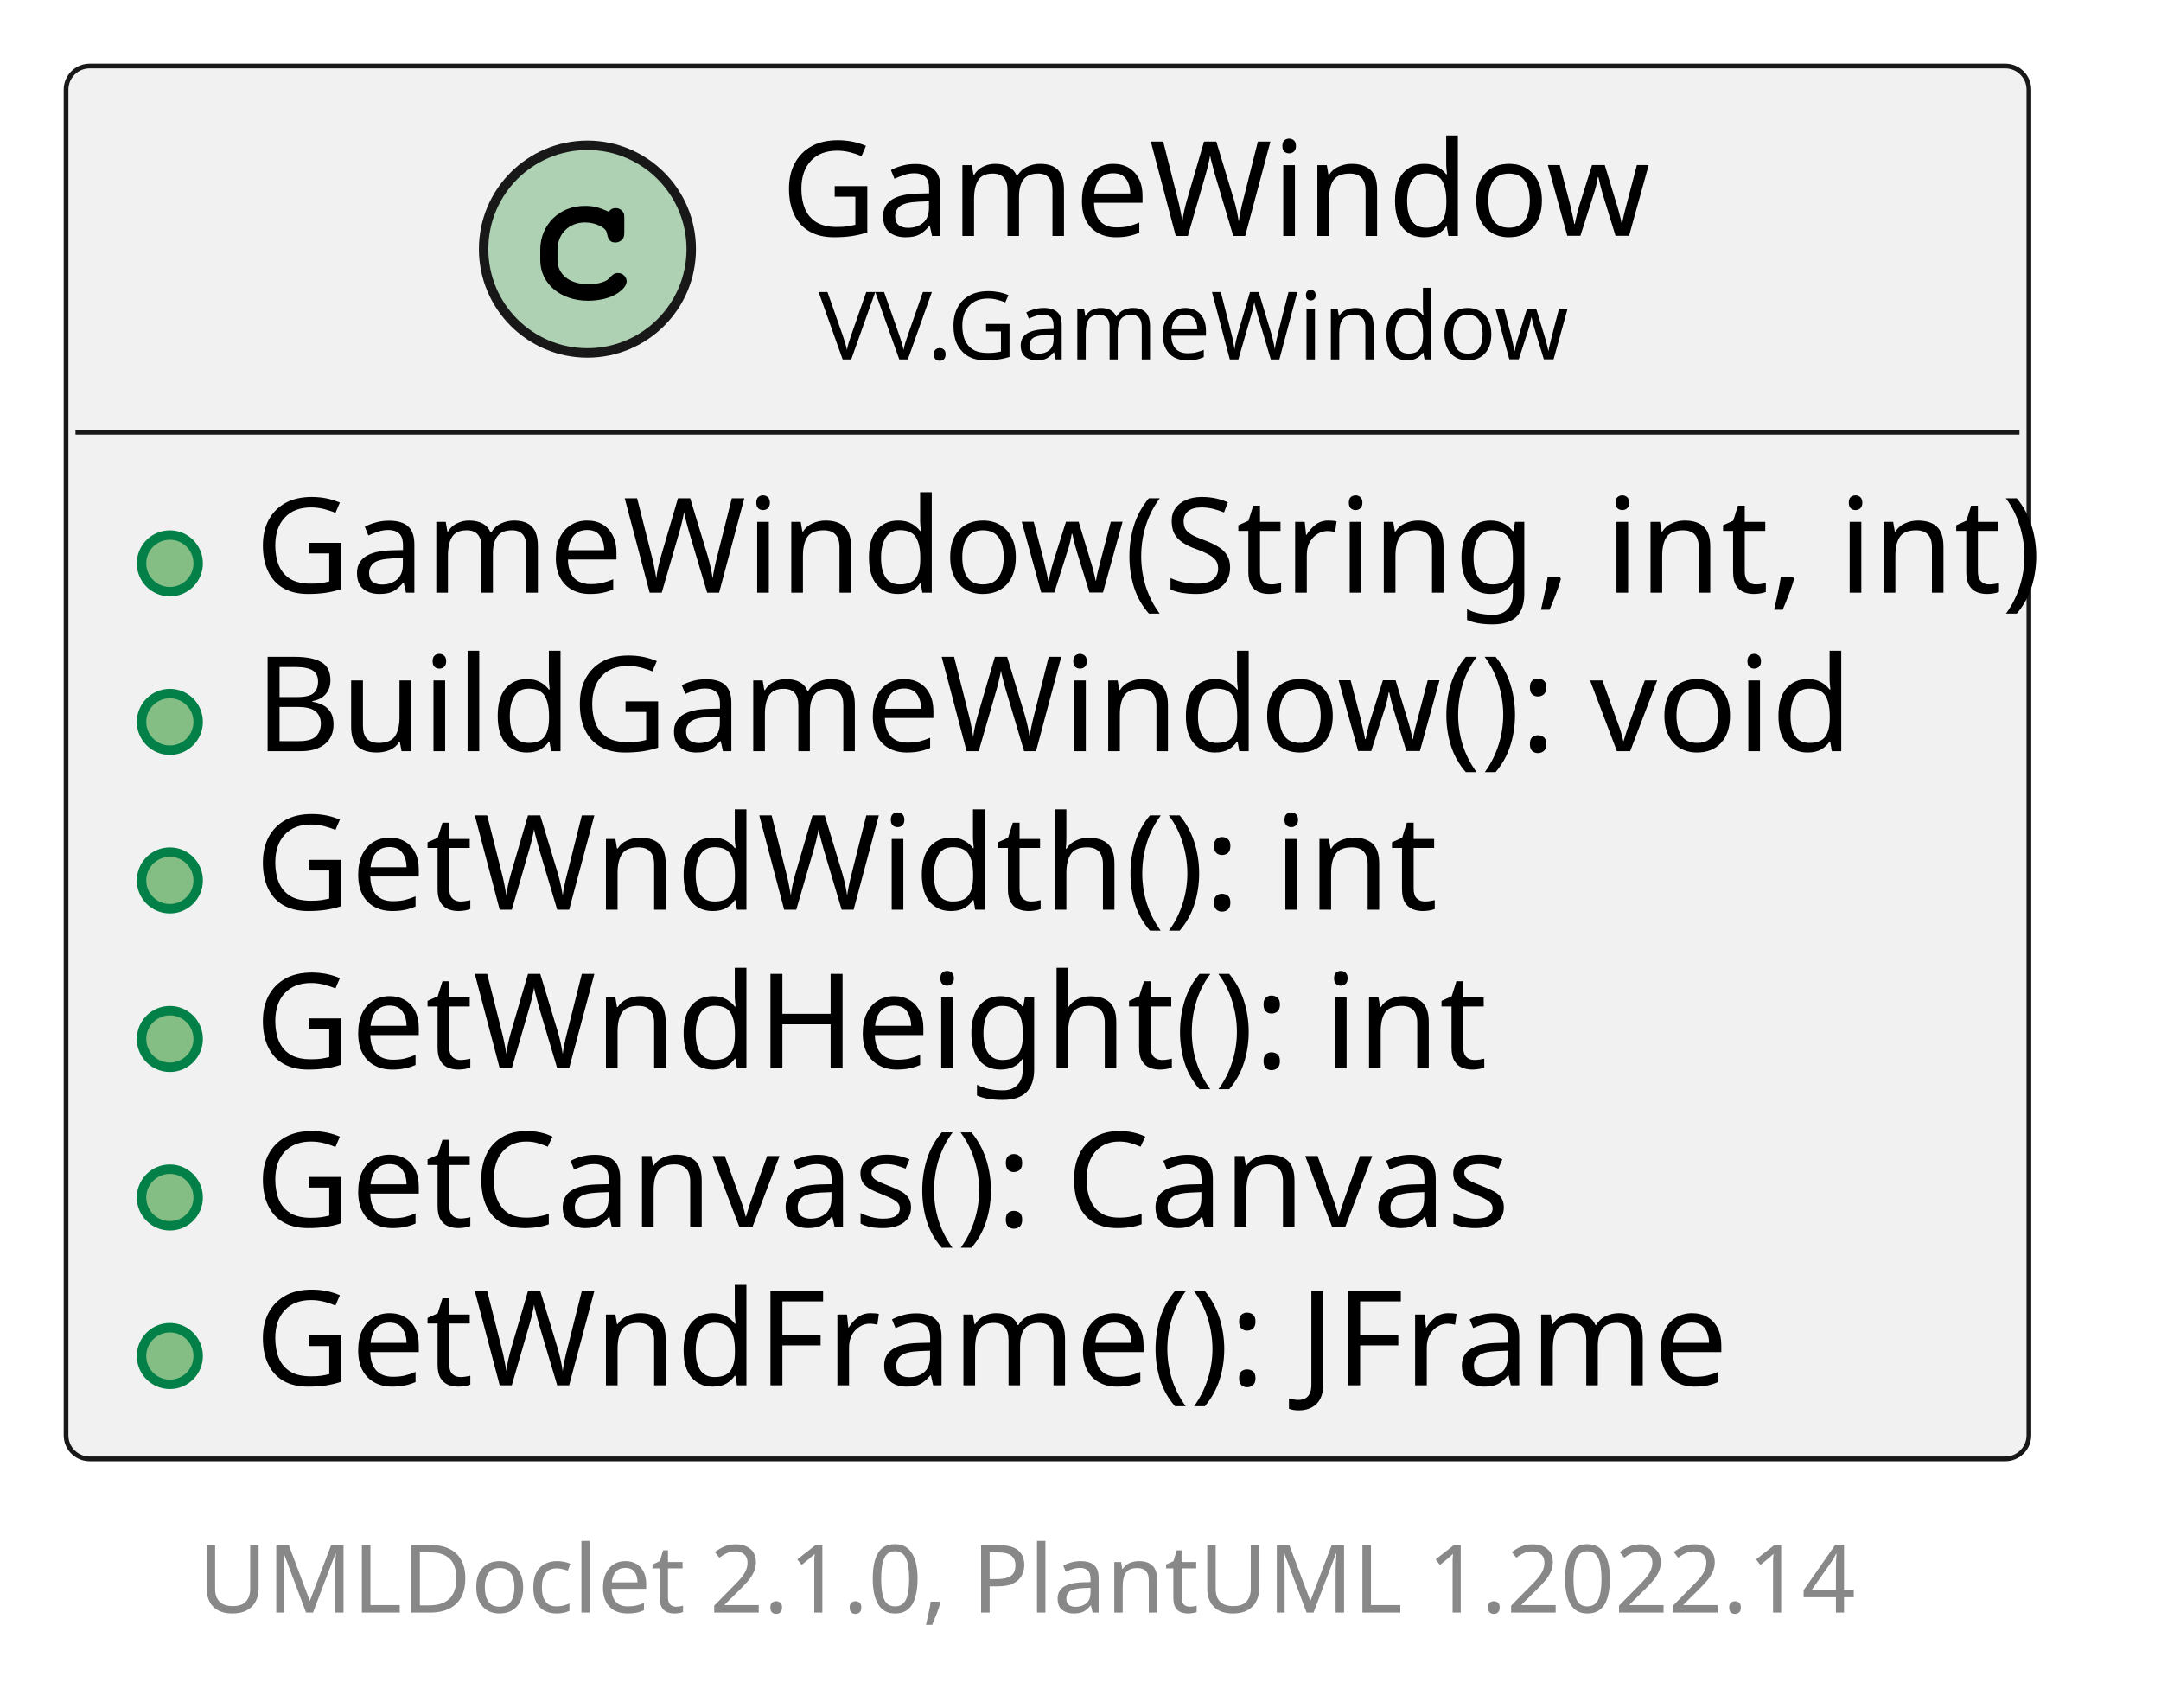
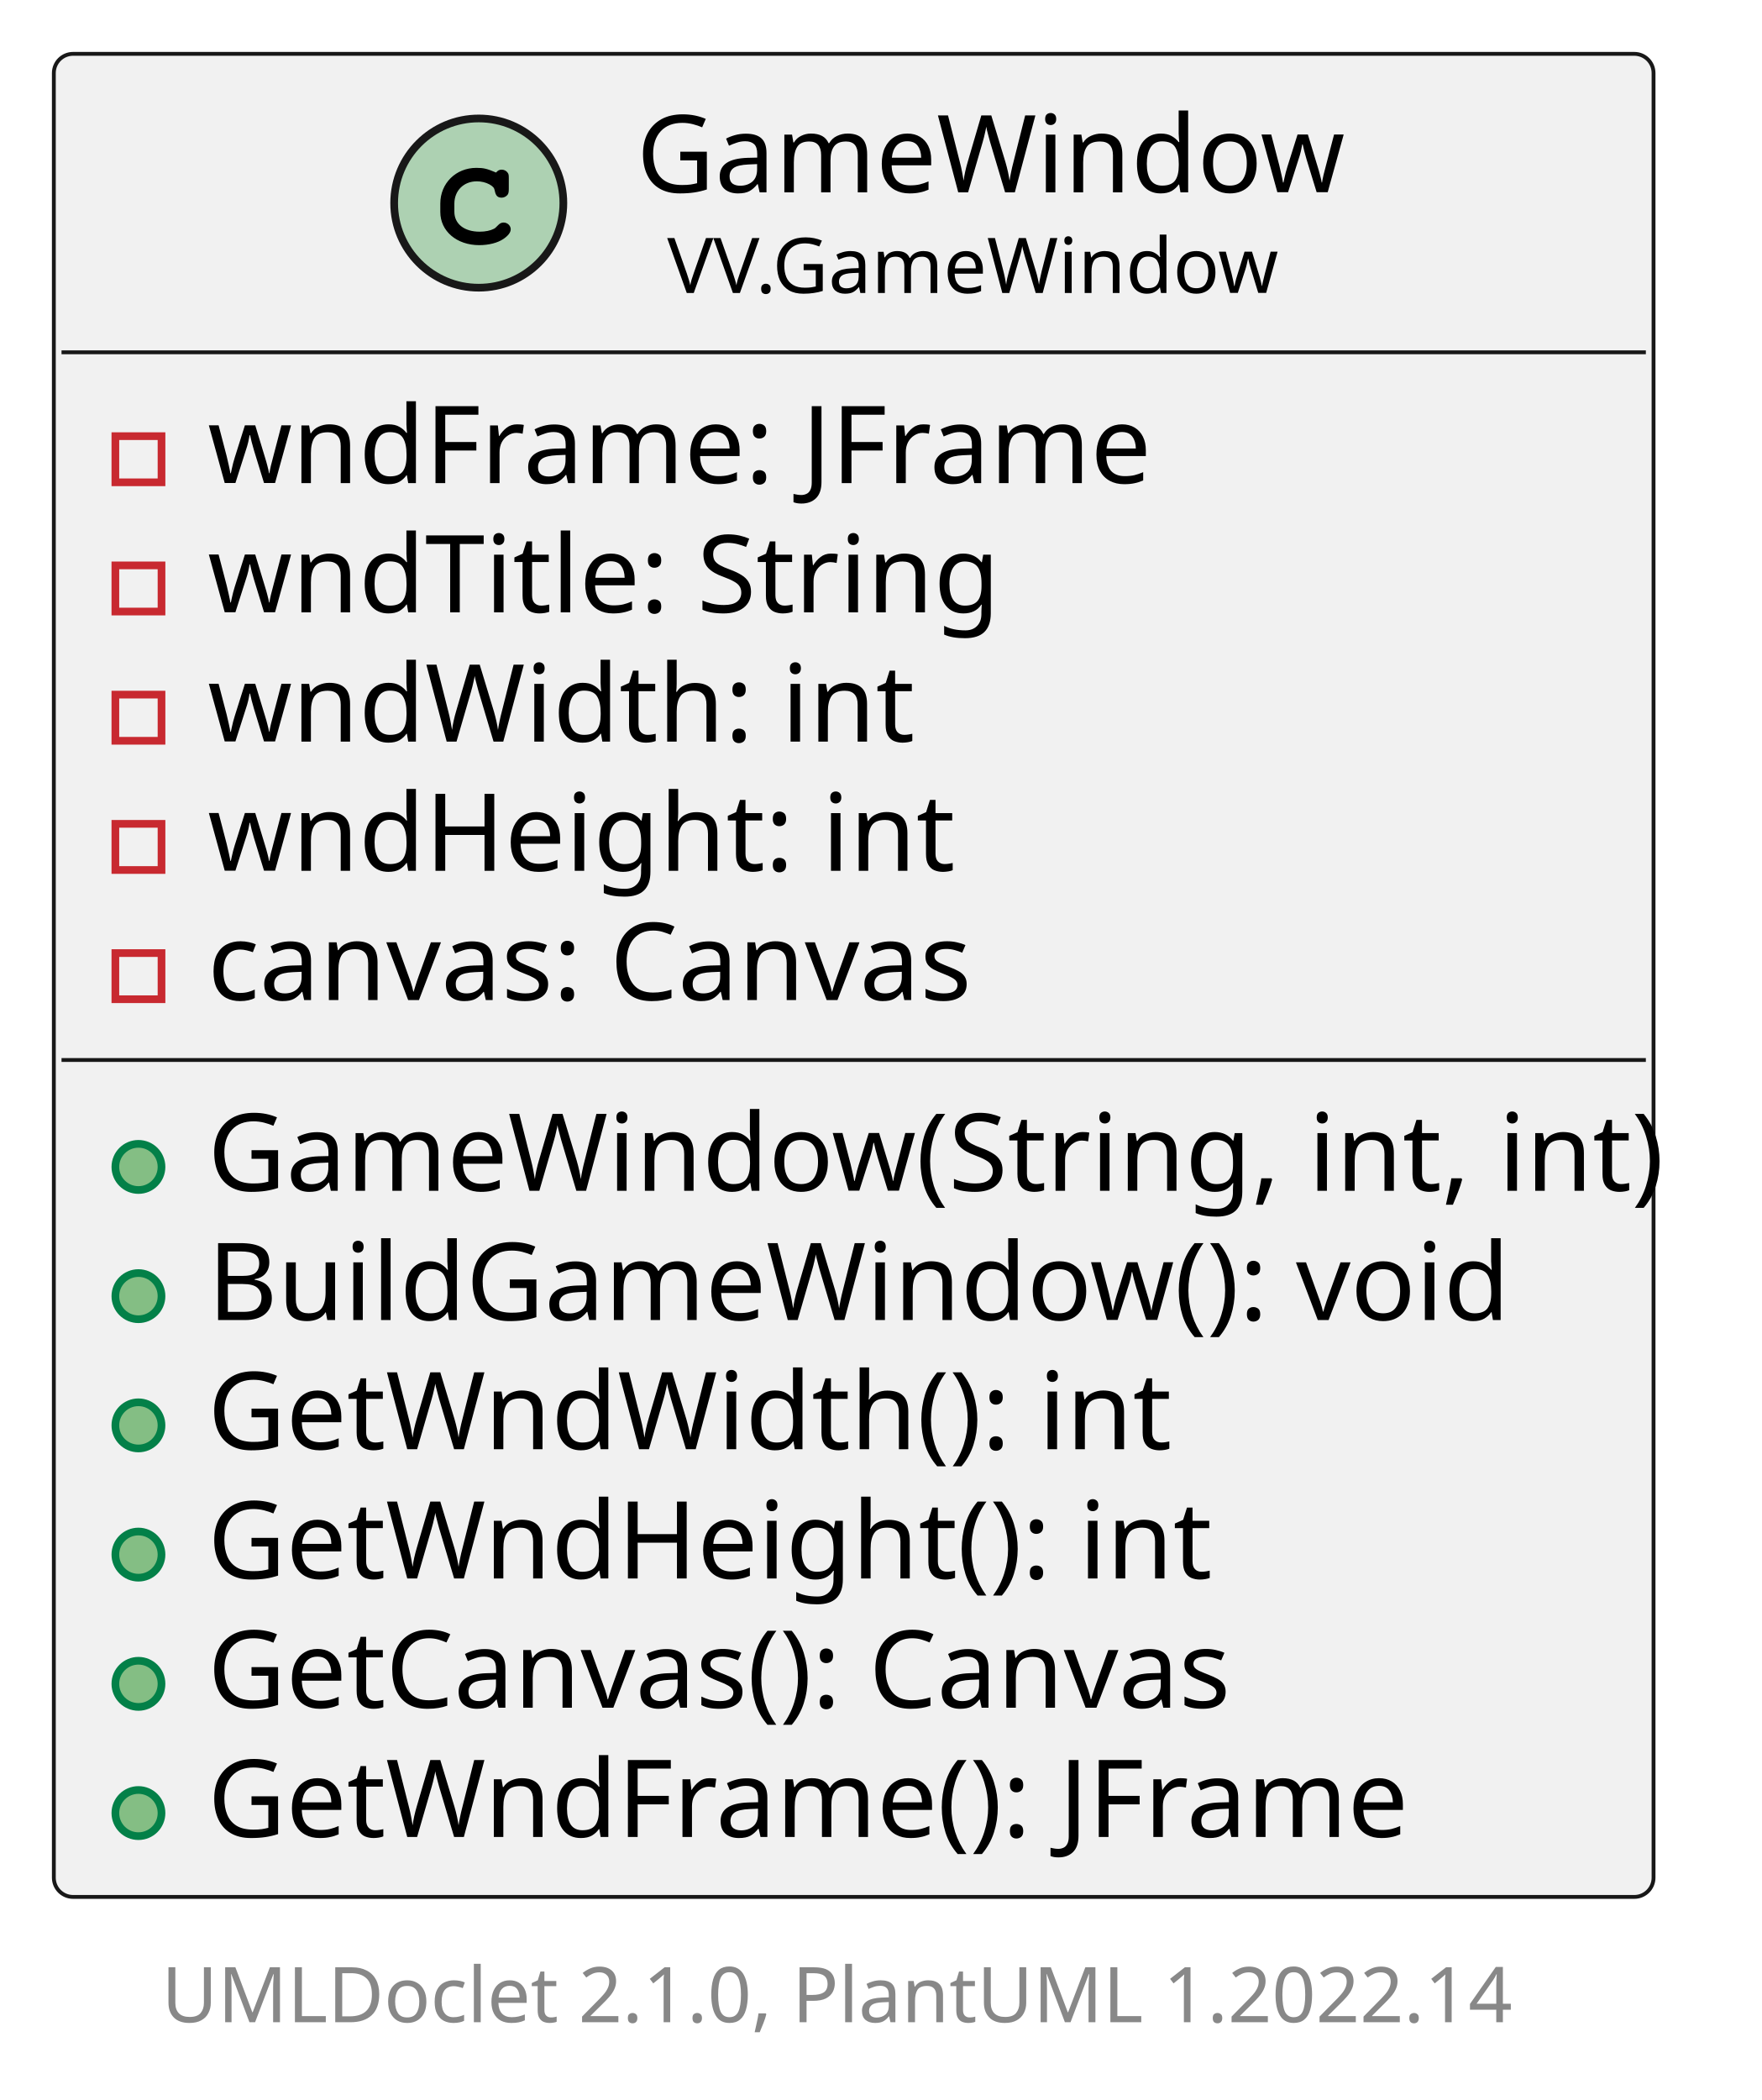
- <svg xmlns="http://www.w3.org/2000/svg" xmlns:xlink="http://www.w3.org/1999/xlink" contentStyleType="text/css" height="181px" preserveAspectRatio="none" style="width:229px;height:181px;background:#FFFFFF;" version="1.1" viewBox="0 0 229 181" width="229px" zoomAndPan="magnify">
+ <svg xmlns="http://www.w3.org/2000/svg" xmlns:xlink="http://www.w3.org/1999/xlink" contentStyleType="text/css" height="273px" preserveAspectRatio="none" style="width:229px;height:273px;background:#FFFFFF;" version="1.1" viewBox="0 0 229 273" width="229px" zoomAndPan="magnify">
  <defs />
  <g>
    <a href="GameWindow.html" target="_top" title="GameWindow.html" xlink:actuate="onRequest" xlink:href="GameWindow.html" xlink:show="new" xlink:title="GameWindow.html" xlink:type="simple">
      <g id="elem_VV.GameWindow.GameWindow">
-         <rect codeLine="5" fill="#F1F1F1" height="147.6" id="VV.GameWindow.GameWindow" rx="2.5" ry="2.5" style="stroke:#181818;stroke-width:0.5;" width="208" x="7" y="7" />
+         <rect codeLine="5" fill="#F1F1F1" height="239.599" id="VV.GameWindow.GameWindow" rx="2.5" ry="2.5" style="stroke:#181818;stroke-width:0.5;" width="208" x="7" y="7" />
        <ellipse cx="62.25" cy="26.4" fill="#ADD1B2" rx="11" ry="11" style="stroke:#181818;stroke-width:1.0;" />
        <path d="M57.25,27.556 C57.25,30.056 59.391,31.869 62.312,31.869 C63.547,31.869 64.719,31.572 65.469,31.056 C66.078,30.634 66.406,30.212 66.406,29.806 C66.406,29.337 65.984,28.931 65.484,28.931 C65.25,28.931 65.031,29.009 64.828,29.212 C64.391,29.65 64.391,29.65 64.219,29.744 C63.766,29.978 63.125,30.119 62.359,30.119 C60.359,30.119 59.078,29.103 59.078,27.525 L59.078,26.478 C59.078,24.775 60.297,23.572 62,23.572 C62.578,23.572 63.156,23.712 63.625,23.962 C64.094,24.228 64.266,24.416 64.328,24.775 C64.453,25.447 64.703,25.697 65.234,25.697 C65.516,25.697 65.797,25.556 65.984,25.337 C66.109,25.166 66.156,24.994 66.156,24.556 L66.156,23.197 C66.156,22.775 66.141,22.634 66.016,22.462 C65.844,22.212 65.562,22.056 65.234,22.056 C64.922,22.056 64.719,22.166 64.5,22.431 C63.328,21.931 62.891,21.822 61.938,21.822 C59.266,21.822 57.25,23.837 57.25,26.462 L57.25,27.556 Z " fill="#000000" />
        <text fill="#000000" font-family="sans-serif" font-size="14" lengthAdjust="spacing" textLength="89" x="82.75" y="25.006">GameWindow</text>
        <text fill="#000000" font-family="sans-serif" font-size="10" lengthAdjust="spacing" textLength="81" x="86.75" y="38.09">VV.GameWindow</text>
        <line style="stroke:#181818;stroke-width:0.5;" x1="8" x2="214" y1="45.8" y2="45.8" />
-         <ellipse cx="18" cy="59.7" fill="#84BE84" rx="3" ry="3" style="stroke:#038048;stroke-width:1.0;" />
-         <text fill="#000000" font-family="sans-serif" font-size="14" lengthAdjust="spacing" textLength="182" x="27" y="62.806">GameWindow(String, int, int)</text>
-         <ellipse cx="18" cy="76.5" fill="#84BE84" rx="3" ry="3" style="stroke:#038048;stroke-width:1.0;" />
-         <text fill="#000000" font-family="sans-serif" font-size="14" lengthAdjust="spacing" textLength="164" x="27" y="79.606">BuildGameWindow(): void</text>
-         <ellipse cx="18" cy="93.3" fill="#84BE84" rx="3" ry="3" style="stroke:#038048;stroke-width:1.0;" />
-         <text fill="#000000" font-family="sans-serif" font-size="14" lengthAdjust="spacing" textLength="121" x="27" y="96.406">GetWndWidth(): int</text>
-         <ellipse cx="18" cy="110.1" fill="#84BE84" rx="3" ry="3" style="stroke:#038048;stroke-width:1.0;" />
-         <text fill="#000000" font-family="sans-serif" font-size="14" lengthAdjust="spacing" textLength="126" x="27" y="113.206">GetWndHeight(): int</text>
-         <ellipse cx="18" cy="126.9" fill="#84BE84" rx="3" ry="3" style="stroke:#038048;stroke-width:1.0;" />
-         <text fill="#000000" font-family="sans-serif" font-size="14" lengthAdjust="spacing" textLength="137" x="27" y="130.006">GetCanvas(): Canvas</text>
-         <ellipse cx="18" cy="143.7" fill="#84BE84" rx="3" ry="3" style="stroke:#038048;stroke-width:1.0;" />
-         <text fill="#000000" font-family="sans-serif" font-size="14" lengthAdjust="spacing" textLength="161" x="27" y="146.805">GetWndFrame(): JFrame</text>
+         <rect fill="none" height="6" style="stroke:#C82930;stroke-width:1.0;" width="6" x="15" y="56.7" />
+         <text fill="#000000" font-family="sans-serif" font-size="14" lengthAdjust="spacing" textLength="125" x="27" y="62.806">wndFrame: JFrame</text>
+         <rect fill="none" height="6" style="stroke:#C82930;stroke-width:1.0;" width="6" x="15" y="73.5" />
+         <text fill="#000000" font-family="sans-serif" font-size="14" lengthAdjust="spacing" textLength="98" x="27" y="79.606">wndTitle: String</text>
+         <rect fill="none" height="6" style="stroke:#C82930;stroke-width:1.0;" width="6" x="15" y="90.3" />
+         <text fill="#000000" font-family="sans-serif" font-size="14" lengthAdjust="spacing" textLength="85" x="27" y="96.406">wndWidth: int</text>
+         <rect fill="none" height="6" style="stroke:#C82930;stroke-width:1.0;" width="6" x="15" y="107.1" />
+         <text fill="#000000" font-family="sans-serif" font-size="14" lengthAdjust="spacing" textLength="90" x="27" y="113.206">wndHeight: int</text>
+         <rect fill="none" height="6" style="stroke:#C82930;stroke-width:1.0;" width="6" x="15" y="123.9" />
+         <text fill="#000000" font-family="sans-serif" font-size="14" lengthAdjust="spacing" textLength="101" x="27" y="130.006">canvas: Canvas</text>
+         <line style="stroke:#181818;stroke-width:0.5;" x1="8" x2="214" y1="137.799" y2="137.799" />
+         <ellipse cx="18" cy="151.7" fill="#84BE84" rx="3" ry="3" style="stroke:#038048;stroke-width:1.0;" />
+         <text fill="#000000" font-family="sans-serif" font-size="14" lengthAdjust="spacing" textLength="182" x="27" y="154.805">GameWindow(String, int, int)</text>
+         <ellipse cx="18" cy="168.499" fill="#84BE84" rx="3" ry="3" style="stroke:#038048;stroke-width:1.0;" />
+         <text fill="#000000" font-family="sans-serif" font-size="14" lengthAdjust="spacing" textLength="164" x="27" y="171.605">BuildGameWindow(): void</text>
+         <ellipse cx="18" cy="185.299" fill="#84BE84" rx="3" ry="3" style="stroke:#038048;stroke-width:1.0;" />
+         <text fill="#000000" font-family="sans-serif" font-size="14" lengthAdjust="spacing" textLength="121" x="27" y="188.405">GetWndWidth(): int</text>
+         <ellipse cx="18" cy="202.099" fill="#84BE84" rx="3" ry="3" style="stroke:#038048;stroke-width:1.0;" />
+         <text fill="#000000" font-family="sans-serif" font-size="14" lengthAdjust="spacing" textLength="126" x="27" y="205.205">GetWndHeight(): int</text>
+         <ellipse cx="18" cy="218.899" fill="#84BE84" rx="3" ry="3" style="stroke:#038048;stroke-width:1.0;" />
+         <text fill="#000000" font-family="sans-serif" font-size="14" lengthAdjust="spacing" textLength="137" x="27" y="222.005">GetCanvas(): Canvas</text>
+         <ellipse cx="18" cy="235.699" fill="#84BE84" rx="3" ry="3" style="stroke:#038048;stroke-width:1.0;" />
+         <text fill="#000000" font-family="sans-serif" font-size="14" lengthAdjust="spacing" textLength="161" x="27" y="238.805">GetWndFrame(): JFrame</text>
      </g>
    </a>
-     <text fill="#888888" font-family="sans-serif" font-size="10" lengthAdjust="spacing" textLength="179" x="21" y="170.889">UMLDoclet 2.1.0, PlantUML 1.2022.14</text>
+     <text fill="#888888" font-family="sans-serif" font-size="10" lengthAdjust="spacing" textLength="179" x="21" y="262.889">UMLDoclet 2.1.0, PlantUML 1.2022.14</text>
  </g>
</svg>
